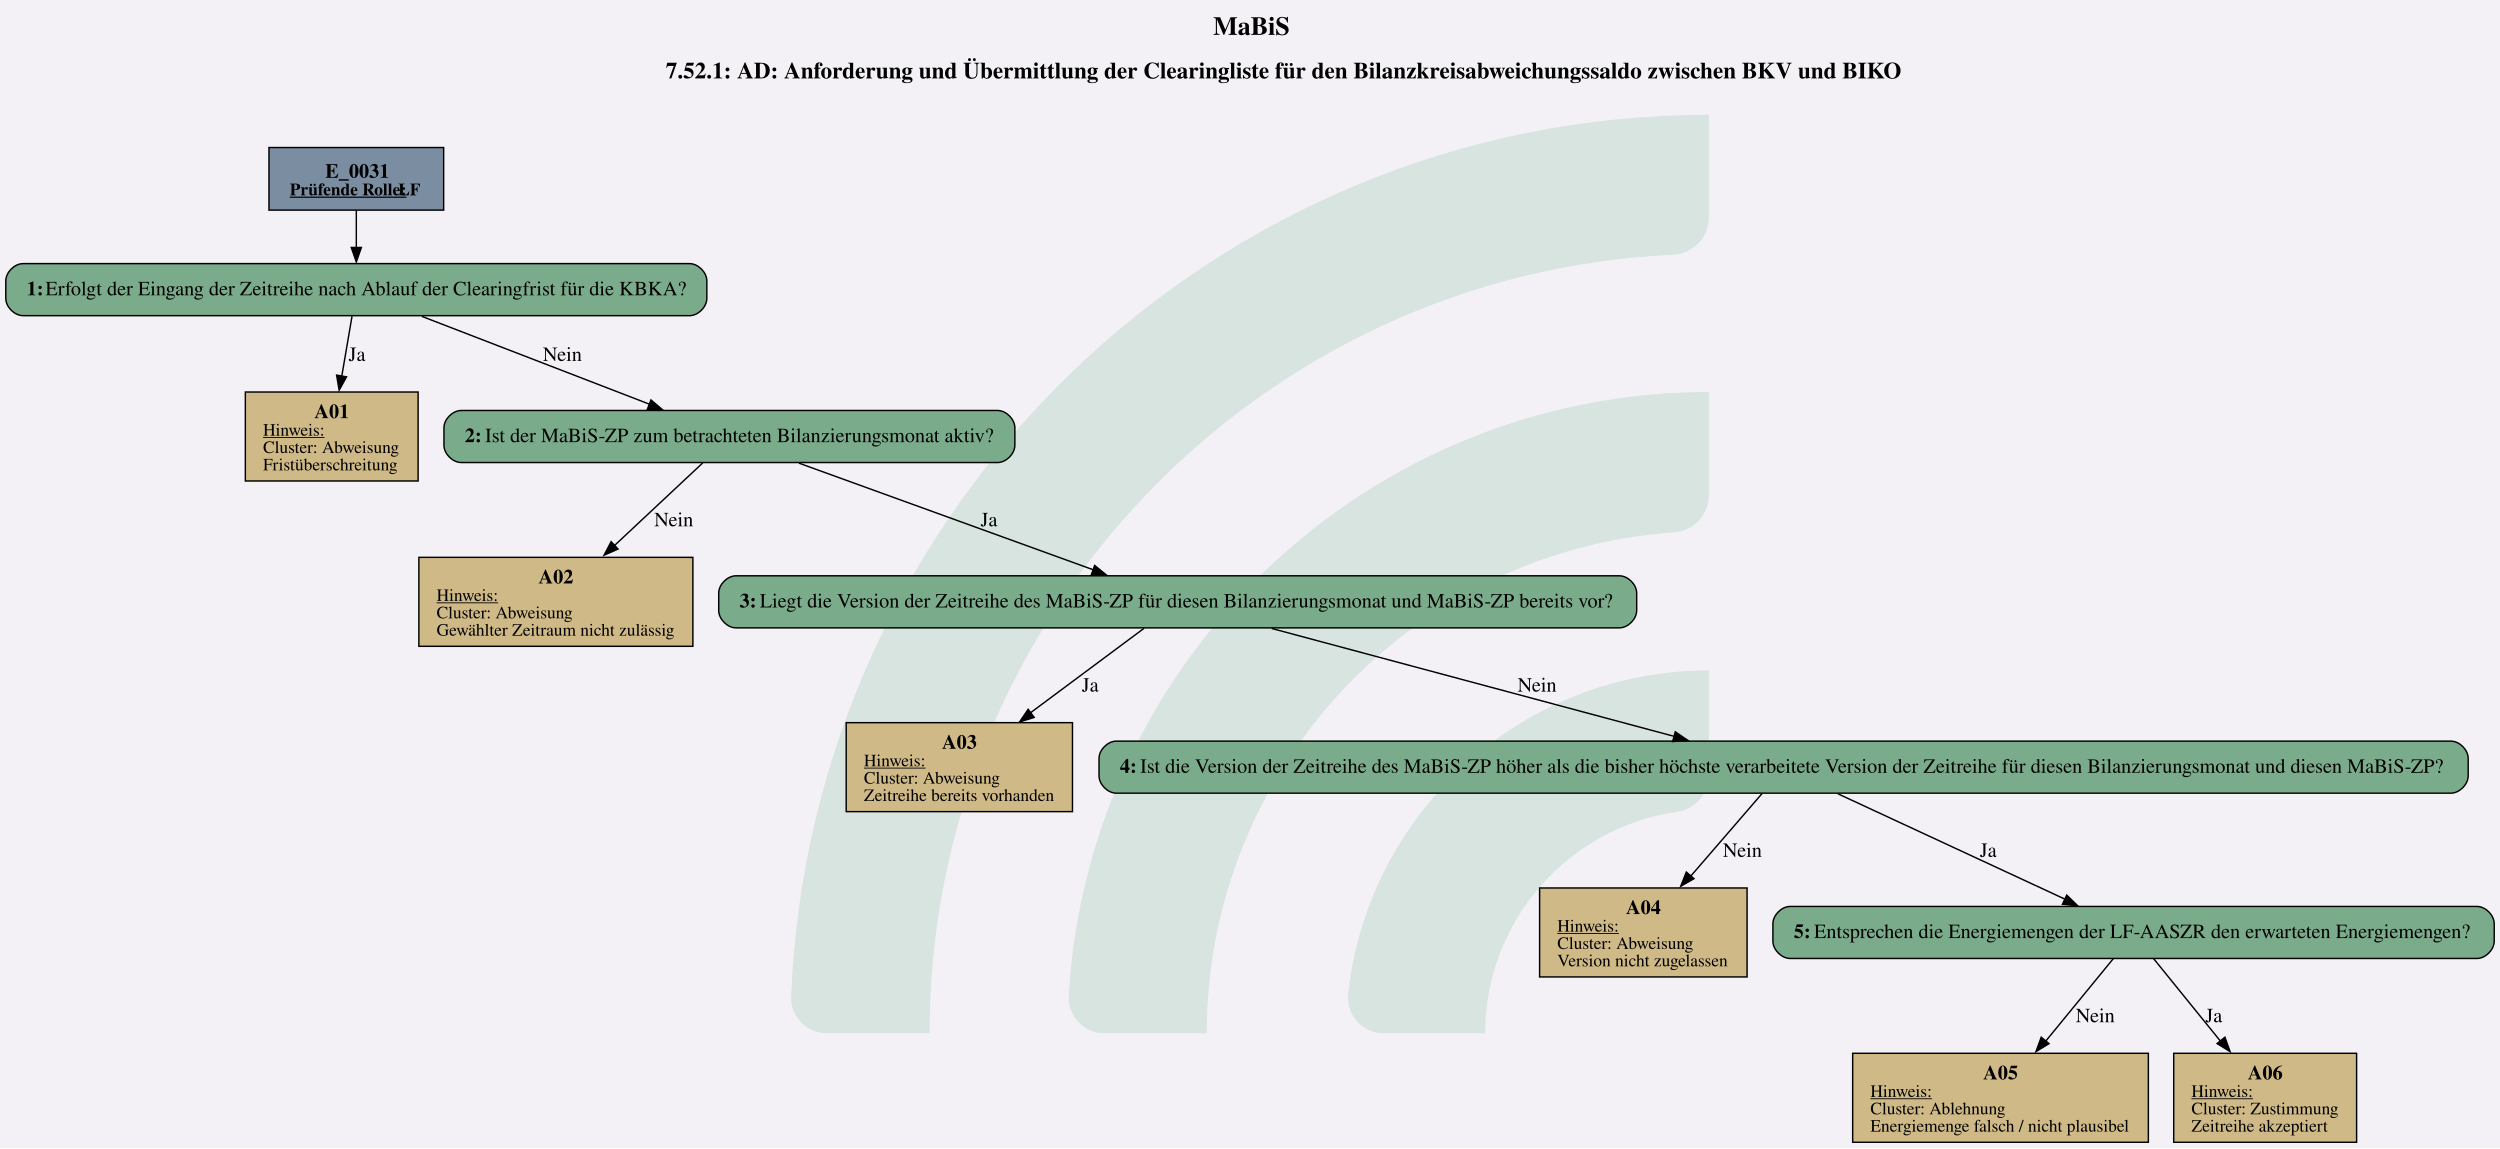
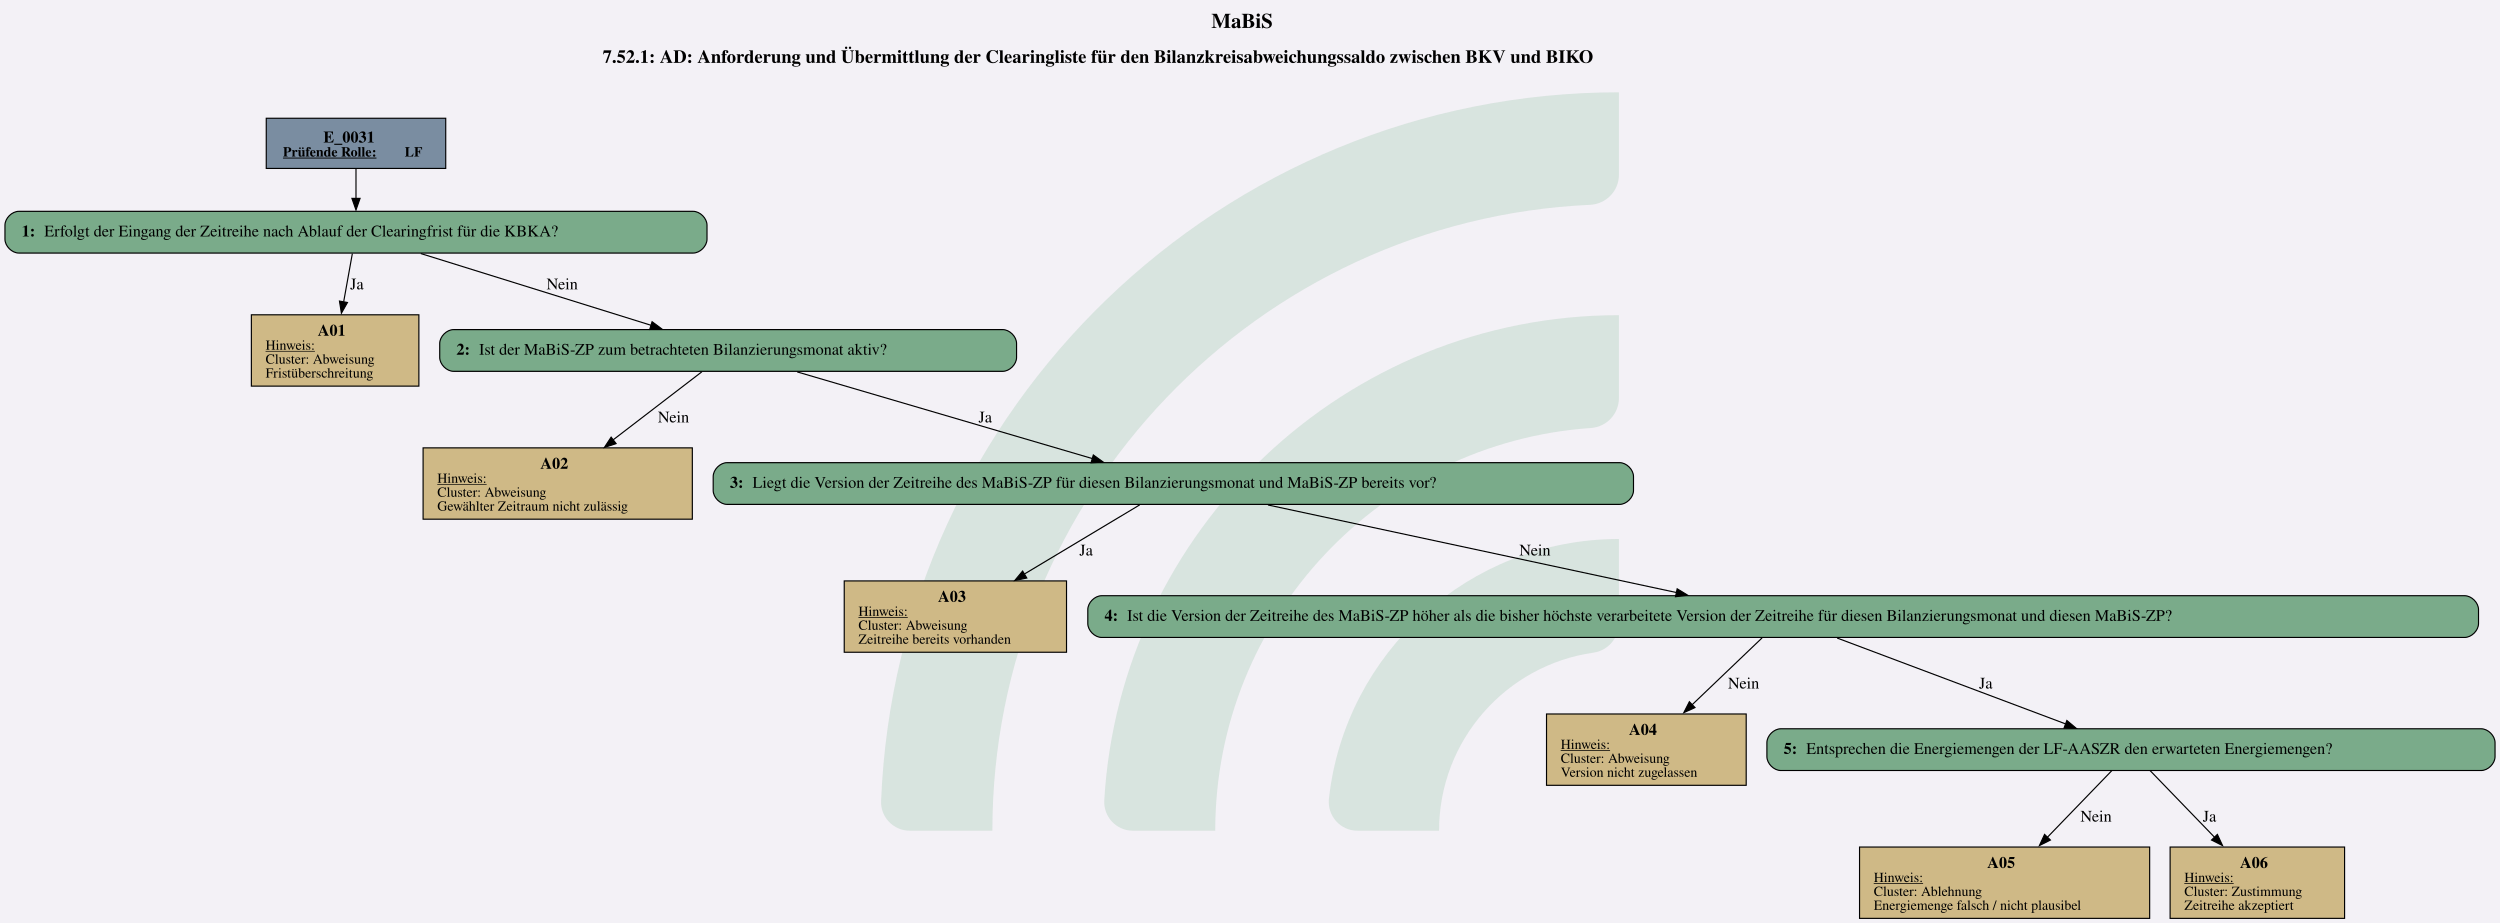
- <svg xmlns="http://www.w3.org/2000/svg" version="1.1" width="2305.333px" viewBox="0 0 2305.333 1058.667" height="1058.667px">
+ <svg xmlns="http://www.w3.org/2000/svg" version="1.1" width="2874.667px" viewBox="0 0 2874.667 1061.333" height="1061.333px">
  <g>
-     <svg version="1.1" width="2305.333px" viewBox="0 0 2305.333 1058.667" height="1058.667px">
-       <polygon fill="#f3f1f6" points="0,0 2305.333,0 2305.333,1058.667 0,1058.667" />
+     <svg version="1.1" width="2874.667px" viewBox="0 0 2874.667 1061.333" height="1061.333px">
+       <polygon fill="#f3f1f6" points="0,0 2874.667,0 2874.667,1061.333 0,1061.333" />
      <g>
-         <g transform="translate(729.5141, 105.8667) scale(1 1) translate(0, 0) scale(4.787943 4.787943) ">
+         <g transform="translate(1013.115, 106.1333) scale(1 1) translate(0, 0) scale(4.800003 4.800003) ">
          <defs id="defs2">
            <clipPath clipPathUnits="userSpaceOnUse" id="clipPath23">
              <path d="M 0,568.156 H 579.236 V 0 H 0 Z" id="path21" />
            </clipPath>
          </defs>
          <g id="layer1" transform="translate(-16.54194,-55.30527)">
            <g id="g19" clip-path="url(#clipPath23)" transform="matrix(0.3527778,0,0,-0.3527778,0.01017023,243.7368)" style="opacity:0.2">
              <g id="g25" transform="translate(122.444,32.7195)">
                <path d="m 0,0 h -56.104 c -11,0 -19.898,9.123 -19.463,20.115 10.594,267.191 231.277,481.302 501.029,481.302 v -56.02 c 0,-10.98 -8.688,-19.892 -19.658,-20.393 C 180.29,414.697 0,228.005 0,0" style="fill:#6ead83;fill-opacity:1;fill-rule:nonzero;stroke:none" id="path27" />
              </g>
              <g id="g29" transform="translate(273.7828,32.7195)">
                <path d="m 0,0 h -55.926 c -11.228,0 -20.091,9.482 -19.435,20.69 10.744,183.439 163.389,329.388 349.485,329.388 v -56.263 c 0,-10.709 -8.273,-19.617 -18.957,-20.35 C 112.819,263.696 0,144.774 0,0" style="fill:#6ead83;fill-opacity:1;fill-rule:nonzero;stroke:none" id="path31" />
              </g>
              <g id="g33" transform="translate(425.7667,32.7195)">
                <path d="m 0,0 h -55.445 c -11.653,0 -20.604,10.17 -19.334,21.753 10.866,99.032 95.031,176.341 196.919,176.341 v -57.011 c 0,-10.046 -7.283,-18.755 -17.229,-20.165 C 45.688,112.522 0,61.497 0,0" style="fill:#6ead83;fill-opacity:1;fill-rule:nonzero;stroke:none" id="path35" />
              </g>
            </g>
          </g>
        </g>
-         <svg width="1729pt" height="794pt" viewBox="0.00 0.00 1728.80 793.88">
-           <g id="graph0" class="graph" transform="scale(1 1) rotate(0) translate(4 789.88)">
-             <text text-anchor="start" x="834.9" y="-765.78" font-family="Times,serif" font-weight="bold" font-size="18.00">MaBiS</text>
-             <text text-anchor="start" x="456.4" y="-735.68" font-family="Times,serif" font-weight="bold" font-size="16.00">7.52.1: AD: Anforderung und Übermittlung der Clearingliste für den Bilanzkreisabweichungssaldo zwischen BKV und BIKO</text>
+         <svg width="2156pt" height="796pt" viewBox="0.00 0.00 2155.80 796.13">
+           <g id="graph0" class="graph" transform="scale(1 1) rotate(0) translate(4 792.13)">
+             <text text-anchor="start" x="1040.53" y="-768.03" font-family="Times,serif" font-weight="bold" font-size="18.00">MaBiS</text>
+             <text text-anchor="start" x="515.53" y="-737.93" font-family="Times,serif" font-weight="bold" font-size="16.00">7.52.1: AD: Anforderung und Übermittlung der Clearingliste für den Bilanzkreisabweichungssaldo zwischen BKV und BIKO</text>
            <g id="node1" class="node">
-               <polygon fill="#7a8da1" stroke="black" points="302.8,-687.88 182,-687.88 182,-644.6 302.8,-644.6 302.8,-687.88" />
-               <text text-anchor="start" x="220.9" y="-666.94" font-family="Times,serif" font-weight="bold" font-size="14.00">E_0031</text>
-               <text text-anchor="start" x="196.4" y="-654.84" font-family="Times,serif" font-weight="bold" text-decoration="underline" font-size="12.00">Prüfende Rolle:</text>
-               <text text-anchor="start" x="271.4" y="-654.84" font-family="Times,serif" font-weight="bold" font-size="12.00"> LF</text>
+               <polygon fill="#7a8da1" stroke="black" points="380.18,-690.13 225.38,-690.13 225.38,-646.85 380.18,-646.85 380.18,-690.13" />
+               <text text-anchor="start" x="274.65" y="-669.19" font-family="Times,serif" font-weight="bold" font-size="14.00">E_0031</text>
+               <text text-anchor="start" x="239.78" y="-657.09" font-family="Times,serif" font-weight="bold" text-decoration="underline" font-size="12.00">Prüfende Rolle:</text>
+               <text text-anchor="start" x="344.78" y="-657.09" font-family="Times,serif" font-weight="bold" font-size="12.00"> LF</text>
            </g>
            <g id="node2" class="node">
-               <path fill="#7aab8a" stroke="black" d="M472.8,-607.6C472.8,-607.6 12,-607.6 12,-607.6 6,-607.6 0,-601.6 0,-595.6 0,-595.6 0,-583.6 0,-583.6 0,-577.6 6,-571.6 12,-571.6 12,-571.6 472.8,-571.6 472.8,-571.6 478.8,-571.6 484.8,-577.6 484.8,-583.6 484.8,-583.6 484.8,-595.6 484.8,-595.6 484.8,-601.6 478.8,-607.6 472.8,-607.6" />
-               <text text-anchor="start" x="14.4" y="-585.7" font-family="Times,serif" font-weight="bold" font-size="14.00">1: </text>
-               <text text-anchor="start" x="27.4" y="-585.7" font-family="Times,serif" font-size="14.00">Erfolgt der Eingang der Zeitreihe nach Ablauf der Clearingfrist für die KBKA?</text>
+               <path fill="#7aab8a" stroke="black" d="M593.55,-609.85C593.55,-609.85 12,-609.85 12,-609.85 6,-609.85 0,-603.85 0,-597.85 0,-597.85 0,-585.85 0,-585.85 0,-579.85 6,-573.85 12,-573.85 12,-573.85 593.55,-573.85 593.55,-573.85 599.55,-573.85 605.55,-579.85 605.55,-585.85 605.55,-585.85 605.55,-597.85 605.55,-597.85 605.55,-603.85 599.55,-609.85 593.55,-609.85" />
+               <text text-anchor="start" x="14.4" y="-588.18" font-family="Times,serif" font-weight="bold" font-size="14.00">1: </text>
+               <text text-anchor="start" x="33.9" y="-588.18" font-family="Times,serif" font-size="14.00">Erfolgt der Eingang der Zeitreihe nach Ablauf der Clearingfrist für die KBKA?</text>
            </g>
            <g id="edge1" class="edge">
-               <path fill="none" stroke="black" d="M242.4,-644.45C242.4,-636.41 242.4,-627.09 242.4,-618.49" />
-               <polygon fill="black" stroke="black" points="245.9,-618.76 242.4,-608.76 238.9,-618.76 245.9,-618.76" />
+               <path fill="none" stroke="black" d="M302.78,-646.7C302.78,-638.66 302.78,-629.34 302.78,-620.74" />
+               <polygon fill="black" stroke="black" points="306.28,-621.01 302.78,-611.01 299.28,-621.01 306.28,-621.01" />
            </g>
            <g id="node3" class="node">
-               <polygon fill="#cfb986" stroke="black" points="285.14,-518.8 165.66,-518.8 165.66,-457.28 285.14,-457.28 285.14,-518.8" />
-               <text text-anchor="start" x="213.4" y="-500.74" font-family="Times,serif" font-weight="bold" font-size="14.00">A01</text>
-               <text text-anchor="start" x="177.9" y="-488.64" font-family="Times,serif" text-decoration="underline" font-size="12.00">Hinweis:</text>
-               <text text-anchor="start" x="177.9" y="-476.64" font-family="Times,serif" font-size="12.00">Cluster: Abweisung</text>
-               <text text-anchor="start" x="177.9" y="-464.64" font-family="Times,serif" font-size="12.00">Fristüberschreitung</text>
+               <polygon fill="#cfb986" stroke="black" points="357.02,-520.6 212.54,-520.6 212.54,-459.08 357.02,-459.08 357.02,-520.6" />
+               <text text-anchor="start" x="269.78" y="-502.54" font-family="Times,serif" font-weight="bold" font-size="14.00">A01</text>
+               <text text-anchor="start" x="224.78" y="-490.44" font-family="Times,serif" text-decoration="underline" font-size="12.00">Hinweis:</text>
+               <text text-anchor="start" x="224.78" y="-478.44" font-family="Times,serif" font-size="12.00">Cluster: Abweisung</text>
+               <text text-anchor="start" x="224.78" y="-466.44" font-family="Times,serif" font-size="12.00">Fristüberschreitung</text>
            </g>
            <g id="edge2" class="edge">
-               <path fill="none" stroke="black" d="M239.44,-571.26C237.48,-559.8 234.83,-544.29 232.36,-529.83" />
-               <polygon fill="black" stroke="black" points="235.66,-529.32 230.53,-520.05 228.76,-530.5 235.66,-529.32" />
-               <text text-anchor="middle" x="242.9" y="-540.3" font-family="Times,serif" font-size="14.00">Ja</text>
+               <path fill="none" stroke="black" d="M299.64,-573.43C297.57,-561.92 294.76,-546.34 292.15,-531.81" />
+               <polygon fill="black" stroke="black" points="295.42,-531.21 290.2,-521.99 288.53,-532.45 295.42,-531.21" />
+               <text text-anchor="middle" x="303.53" y="-542.55" font-family="Times,serif" font-size="14.00">Ja</text>
            </g>
            <g id="node4" class="node">
-               <path fill="#7aab8a" stroke="black" d="M685.8,-506.04C685.8,-506.04 315,-506.04 315,-506.04 309,-506.04 303,-500.04 303,-494.04 303,-494.04 303,-482.04 303,-482.04 303,-476.04 309,-470.04 315,-470.04 315,-470.04 685.8,-470.04 685.8,-470.04 691.8,-470.04 697.8,-476.04 697.8,-482.04 697.8,-482.04 697.8,-494.04 697.8,-494.04 697.8,-500.04 691.8,-506.04 685.8,-506.04" />
-               <text text-anchor="start" x="317.4" y="-484.14" font-family="Times,serif" font-weight="bold" font-size="14.00">2: </text>
-               <text text-anchor="start" x="331.4" y="-484.14" font-family="Times,serif" font-size="14.00">Ist der MaBiS-ZP zum betrachteten Bilanzierungsmonat aktiv?</text>
+               <path fill="#7aab8a" stroke="black" d="M860.55,-507.84C860.55,-507.84 387,-507.84 387,-507.84 381,-507.84 375,-501.84 375,-495.84 375,-495.84 375,-483.84 375,-483.84 375,-477.84 381,-471.84 387,-471.84 387,-471.84 860.55,-471.84 860.55,-471.84 866.55,-471.84 872.55,-477.84 872.55,-483.84 872.55,-483.84 872.55,-495.84 872.55,-495.84 872.55,-501.84 866.55,-507.84 860.55,-507.84" />
+               <text text-anchor="start" x="389.4" y="-486.16" font-family="Times,serif" font-weight="bold" font-size="14.00">2: </text>
+               <text text-anchor="start" x="408.9" y="-486.16" font-family="Times,serif" font-size="14.00">Ist der MaBiS-ZP zum betrachteten Bilanzierungsmonat aktiv?</text>
            </g>
            <g id="edge3" class="edge">
-               <path fill="none" stroke="black" d="M287.64,-571.14C331.53,-554.21 398.21,-528.47 445.21,-510.34" />
-               <polygon fill="black" stroke="black" points="446.15,-513.34 454.22,-506.48 443.63,-506.81 446.15,-513.34" />
-               <text text-anchor="middle" x="384.9" y="-540.3" font-family="Times,serif" font-size="14.00">Nein</text>
+               <path fill="none" stroke="black" d="M358.69,-573.43C414.02,-556.19 498.71,-529.81 557.41,-511.52" />
+               <polygon fill="black" stroke="black" points="558.19,-514.63 566.69,-508.31 556.11,-507.95 558.19,-514.63" />
+               <text text-anchor="middle" x="480.65" y="-542.55" font-family="Times,serif" font-size="14.00">Nein</text>
            </g>
            <g id="node5" class="node">
-               <polygon fill="#cfb986" stroke="black" points="475.14,-404.48 285.66,-404.48 285.66,-342.96 475.14,-342.96 475.14,-404.48" />
-               <text text-anchor="start" x="368.4" y="-386.42" font-family="Times,serif" font-weight="bold" font-size="14.00">A02</text>
-               <text text-anchor="start" x="297.9" y="-374.32" font-family="Times,serif" text-decoration="underline" font-size="12.00">Hinweis:</text>
-               <text text-anchor="start" x="297.9" y="-362.32" font-family="Times,serif" font-size="12.00">Cluster: Abweisung</text>
-               <text text-anchor="start" x="297.9" y="-350.32" font-family="Times,serif" font-size="12.00">Gewählter Zeitraum nicht zulässig</text>
+               <polygon fill="#cfb986" stroke="black" points="592.89,-405.83 360.66,-405.83 360.66,-344.31 592.89,-344.31 592.89,-405.83" />
+               <text text-anchor="start" x="461.78" y="-387.77" font-family="Times,serif" font-weight="bold" font-size="14.00">A02</text>
+               <text text-anchor="start" x="372.9" y="-375.67" font-family="Times,serif" text-decoration="underline" font-size="12.00">Hinweis:</text>
+               <text text-anchor="start" x="372.9" y="-363.67" font-family="Times,serif" font-size="12.00">Cluster: Abweisung</text>
+               <text text-anchor="start" x="372.9" y="-351.67" font-family="Times,serif" font-size="12.00">Gewählter Zeitraum nicht zulässig</text>
            </g>
            <g id="edge4" class="edge">
-               <path fill="none" stroke="black" d="M481.91,-469.74C465.59,-454.46 441.23,-431.65 420.46,-412.22" />
-               <polygon fill="black" stroke="black" points="423.39,-410.23 413.7,-405.95 418.61,-415.34 423.39,-410.23" />
-               <text text-anchor="middle" x="461.9" y="-425.98" font-family="Times,serif" font-size="14.00">Nein</text>
+               <path fill="none" stroke="black" d="M601.13,-471.47C580.8,-455.87 550.28,-432.46 524.57,-412.73" />
+               <polygon fill="black" stroke="black" points="527.12,-409.51 517.05,-406.2 522.86,-415.07 527.12,-409.51" />
+               <text text-anchor="middle" x="576.65" y="-427.78" font-family="Times,serif" font-size="14.00">Nein</text>
            </g>
            <g id="node6" class="node">
-               <path fill="#7aab8a" stroke="black" d="M1115.8,-391.72C1115.8,-391.72 505,-391.72 505,-391.72 499,-391.72 493,-385.72 493,-379.72 493,-379.72 493,-367.72 493,-367.72 493,-361.72 499,-355.72 505,-355.72 505,-355.72 1115.8,-355.72 1115.8,-355.72 1121.8,-355.72 1127.8,-361.72 1127.8,-367.72 1127.8,-367.72 1127.8,-379.72 1127.8,-379.72 1127.8,-385.72 1121.8,-391.72 1115.8,-391.72" />
-               <text text-anchor="start" x="507.4" y="-369.82" font-family="Times,serif" font-weight="bold" font-size="14.00">3: </text>
-               <text text-anchor="start" x="521.4" y="-369.82" font-family="Times,serif" font-size="14.00">Liegt die Version der Zeitreihe des MaBiS-ZP für diesen Bilanzierungsmonat und MaBiS-ZP bereits vor?</text>
+               <path fill="#7aab8a" stroke="black" d="M1392.68,-393.07C1392.68,-393.07 622.88,-393.07 622.88,-393.07 616.88,-393.07 610.88,-387.07 610.88,-381.07 610.88,-381.07 610.88,-369.07 610.88,-369.07 610.88,-363.07 616.88,-357.07 622.88,-357.07 622.88,-357.07 1392.68,-357.07 1392.68,-357.07 1398.68,-357.07 1404.68,-363.07 1404.68,-369.07 1404.68,-369.07 1404.68,-381.07 1404.68,-381.07 1404.68,-387.07 1398.68,-393.07 1392.68,-393.07" />
+               <text text-anchor="start" x="625.28" y="-371.39" font-family="Times,serif" font-weight="bold" font-size="14.00">3: </text>
+               <text text-anchor="start" x="644.78" y="-371.39" font-family="Times,serif" font-size="14.00">Liegt die Version der Zeitreihe des MaBiS-ZP für diesen Bilanzierungsmonat und MaBiS-ZP bereits vor?</text>
            </g>
            <g id="edge5" class="edge">
-               <path fill="none" stroke="black" d="M548.5,-469.61C603.37,-449.73 693.08,-417.23 751.94,-395.9" />
-               <polygon fill="black" stroke="black" points="752.98,-398.88 761.19,-392.19 750.6,-392.3 752.98,-398.88" />
-               <text text-anchor="middle" x="679.9" y="-425.98" font-family="Times,serif" font-size="14.00">Ja</text>
+               <path fill="none" stroke="black" d="M683.35,-471.34C752.12,-451.15 865.08,-417.97 937.93,-396.58" />
+               <polygon fill="black" stroke="black" points="938.76,-399.69 947.37,-393.51 936.79,-392.97 938.76,-399.69" />
+               <text text-anchor="middle" x="845.53" y="-427.78" font-family="Times,serif" font-size="14.00">Ja</text>
            </g>
            <g id="node7" class="node">
-               <polygon fill="#cfb986" stroke="black" points="737.64,-290.16 581.16,-290.16 581.16,-228.64 737.64,-228.64 737.64,-290.16" />
-               <text text-anchor="start" x="647.4" y="-272.1" font-family="Times,serif" font-weight="bold" font-size="14.00">A03</text>
-               <text text-anchor="start" x="593.4" y="-260" font-family="Times,serif" text-decoration="underline" font-size="12.00">Hinweis:</text>
-               <text text-anchor="start" x="593.4" y="-248" font-family="Times,serif" font-size="12.00">Cluster: Abweisung</text>
-               <text text-anchor="start" x="593.4" y="-236" font-family="Times,serif" font-size="12.00">Zeitreihe bereits vorhanden</text>
+               <polygon fill="#cfb986" stroke="black" points="915.64,-291.06 723.91,-291.06 723.91,-229.54 915.64,-229.54 915.64,-291.06" />
+               <text text-anchor="start" x="804.78" y="-273" font-family="Times,serif" font-weight="bold" font-size="14.00">A03</text>
+               <text text-anchor="start" x="736.15" y="-260.9" font-family="Times,serif" text-decoration="underline" font-size="12.00">Hinweis:</text>
+               <text text-anchor="start" x="736.15" y="-248.9" font-family="Times,serif" font-size="12.00">Cluster: Abweisung</text>
+               <text text-anchor="start" x="736.15" y="-236.9" font-family="Times,serif" font-size="12.00">Zeitreihe bereits vorhanden</text>
            </g>
            <g id="edge6" class="edge">
-               <path fill="none" stroke="black" d="M787.14,-355.42C766.33,-339.94 735.13,-316.73 708.77,-297.13" />
-               <polygon fill="black" stroke="black" points="711.16,-293.79 701.05,-290.63 706.98,-299.41 711.16,-293.79" />
-               <text text-anchor="middle" x="749.9" y="-311.66" font-family="Times,serif" font-size="14.00">Ja</text>
+               <path fill="none" stroke="black" d="M978.81,-356.7C952.36,-340.83 912.42,-316.87 879.19,-296.94" />
+               <polygon fill="black" stroke="black" points="881.38,-293.57 871.01,-291.43 877.78,-299.58 881.38,-293.57" />
+               <text text-anchor="middle" x="932.53" y="-313.01" font-family="Times,serif" font-size="14.00">Ja</text>
            </g>
            <g id="node8" class="node">
-               <path fill="#7aab8a" stroke="black" d="M1690.8,-277.4C1690.8,-277.4 768,-277.4 768,-277.4 762,-277.4 756,-271.4 756,-265.4 756,-265.4 756,-253.4 756,-253.4 756,-247.4 762,-241.4 768,-241.4 768,-241.4 1690.8,-241.4 1690.8,-241.4 1696.8,-241.4 1702.8,-247.4 1702.8,-253.4 1702.8,-253.4 1702.8,-265.4 1702.8,-265.4 1702.8,-271.4 1696.8,-277.4 1690.8,-277.4" />
-               <text text-anchor="start" x="770.4" y="-255.5" font-family="Times,serif" font-weight="bold" font-size="14.00">4: </text>
-               <text text-anchor="start" x="784.4" y="-255.5" font-family="Times,serif" font-size="14.00">Ist die Version der Zeitreihe des MaBiS-ZP höher als die bisher höchste verarbeitete Version der Zeitreihe für diesen Bilanzierungsmonat und diesen MaBiS-ZP?</text>
+               <path fill="#7aab8a" stroke="black" d="M2121.55,-278.3C2121.55,-278.3 946,-278.3 946,-278.3 940,-278.3 934,-272.3 934,-266.3 934,-266.3 934,-254.3 934,-254.3 934,-248.3 940,-242.3 946,-242.3 946,-242.3 2121.55,-242.3 2121.55,-242.3 2127.55,-242.3 2133.55,-248.3 2133.55,-254.3 2133.55,-254.3 2133.55,-266.3 2133.55,-266.3 2133.55,-272.3 2127.55,-278.3 2121.55,-278.3" />
+               <text text-anchor="start" x="948.4" y="-256.62" font-family="Times,serif" font-weight="bold" font-size="14.00">4: </text>
+               <text text-anchor="start" x="967.9" y="-256.62" font-family="Times,serif" font-size="14.00">Ist die Version der Zeitreihe des MaBiS-ZP höher als die bisher höchste verarbeitete Version der Zeitreihe für diesen Bilanzierungsmonat und diesen MaBiS-ZP?</text>
            </g>
            <g id="edge7" class="edge">
-               <path fill="none" stroke="black" d="M875.41,-355.29C950.64,-335.13 1074.35,-301.96 1153.81,-280.66" />
-               <polygon fill="black" stroke="black" points="1154.49,-283.84 1163.24,-277.87 1152.67,-277.08 1154.49,-283.84" />
-               <text text-anchor="middle" x="1058.9" y="-311.66" font-family="Times,serif" font-size="14.00">Nein</text>
+               <path fill="none" stroke="black" d="M1089.39,-356.57C1184.74,-336.13 1342.13,-302.39 1441.75,-281.03" />
+               <polygon fill="black" stroke="black" points="1442.36,-284.26 1451.41,-278.74 1440.89,-277.42 1442.36,-284.26" />
+               <text text-anchor="middle" x="1319.65" y="-313.01" font-family="Times,serif" font-size="14.00">Nein</text>
            </g>
            <g id="node9" class="node">
-               <polygon fill="#cfb986" stroke="black" points="1204.14,-175.84 1060.66,-175.84 1060.66,-114.32 1204.14,-114.32 1204.14,-175.84" />
-               <text text-anchor="start" x="1120.4" y="-157.78" font-family="Times,serif" font-weight="bold" font-size="14.00">A04</text>
-               <text text-anchor="start" x="1072.9" y="-145.68" font-family="Times,serif" text-decoration="underline" font-size="12.00">Hinweis:</text>
-               <text text-anchor="start" x="1072.9" y="-133.68" font-family="Times,serif" font-size="12.00">Cluster: Abweisung</text>
-               <text text-anchor="start" x="1072.9" y="-121.68" font-family="Times,serif" font-size="12.00">Version nicht zugelassen</text>
+               <polygon fill="#cfb986" stroke="black" points="1501.89,-176.29 1329.66,-176.29 1329.66,-114.77 1501.89,-114.77 1501.89,-176.29" />
+               <text text-anchor="start" x="1400.78" y="-158.23" font-family="Times,serif" font-weight="bold" font-size="14.00">A04</text>
+               <text text-anchor="start" x="1341.9" y="-146.13" font-family="Times,serif" text-decoration="underline" font-size="12.00">Hinweis:</text>
+               <text text-anchor="start" x="1341.9" y="-134.13" font-family="Times,serif" font-size="12.00">Cluster: Abweisung</text>
+               <text text-anchor="start" x="1341.9" y="-122.13" font-family="Times,serif" font-size="12.00">Version nicht zugelassen</text>
            </g>
            <g id="edge8" class="edge">
-               <path fill="none" stroke="black" d="M1214.67,-241.34C1201.59,-226.2 1182.01,-203.53 1165.23,-184.1" />
-               <polygon fill="black" stroke="black" points="1167.43,-182.28 1158.24,-177 1162.13,-186.86 1167.43,-182.28" />
-               <text text-anchor="middle" x="1200.9" y="-197.34" font-family="Times,serif" font-size="14.00">Nein</text>
+               <path fill="none" stroke="black" d="M1515.6,-241.93C1499.5,-226.55 1475.46,-203.57 1455,-184.02" />
+               <polygon fill="black" stroke="black" points="1457.72,-181.82 1448.07,-177.44 1452.88,-186.88 1457.72,-181.82" />
+               <text text-anchor="middle" x="1499.65" y="-198.24" font-family="Times,serif" font-size="14.00">Nein</text>
            </g>
            <g id="node10" class="node">
-               <path fill="#7aab8a" stroke="black" d="M1708.8,-163.08C1708.8,-163.08 1234,-163.08 1234,-163.08 1228,-163.08 1222,-157.08 1222,-151.08 1222,-151.08 1222,-139.08 1222,-139.08 1222,-133.08 1228,-127.08 1234,-127.08 1234,-127.08 1708.8,-127.08 1708.8,-127.08 1714.8,-127.08 1720.8,-133.08 1720.8,-139.08 1720.8,-139.08 1720.8,-151.08 1720.8,-151.08 1720.8,-157.08 1714.8,-163.08 1708.8,-163.08" />
-               <text text-anchor="start" x="1236.4" y="-141.18" font-family="Times,serif" font-weight="bold" font-size="14.00">5: </text>
-               <text text-anchor="start" x="1250.4" y="-141.18" font-family="Times,serif" font-size="14.00">Entsprechen die Energiemengen der LF-AASZR den erwarteten Energiemengen?</text>
+               <path fill="#7aab8a" stroke="black" d="M2135.8,-163.53C2135.8,-163.53 1531.75,-163.53 1531.75,-163.53 1525.75,-163.53 1519.75,-157.53 1519.75,-151.53 1519.75,-151.53 1519.75,-139.53 1519.75,-139.53 1519.75,-133.53 1525.75,-127.53 1531.75,-127.53 1531.75,-127.53 2135.8,-127.53 2135.8,-127.53 2141.8,-127.53 2147.8,-133.53 2147.8,-139.53 2147.8,-139.53 2147.8,-151.53 2147.8,-151.53 2147.8,-157.53 2141.8,-163.53 2135.8,-163.53" />
+               <text text-anchor="start" x="1534.15" y="-141.85" font-family="Times,serif" font-weight="bold" font-size="14.00">5: </text>
+               <text text-anchor="start" x="1553.65" y="-141.85" font-family="Times,serif" font-size="14.00">Entsprechen die Energiemengen der LF-AASZR den erwarteten Energiemengen?</text>
            </g>
            <g id="edge9" class="edge">
-               <path fill="none" stroke="black" d="M1266.95,-240.97C1309.25,-221.34 1378.08,-189.39 1424.04,-168.06" />
-               <polygon fill="black" stroke="black" points="1425.17,-170.93 1432.76,-163.55 1422.22,-164.58 1425.17,-170.93" />
-               <text text-anchor="middle" x="1370.9" y="-197.34" font-family="Times,serif" font-size="14.00">Ja</text>
+               <path fill="none" stroke="black" d="M1580.32,-241.8C1633.46,-221.83 1720.39,-189.15 1777.34,-167.74" />
+               <polygon fill="black" stroke="black" points="1778.48,-170.68 1786.61,-163.88 1776.02,-164.12 1778.48,-170.68" />
+               <text text-anchor="middle" x="1708.53" y="-198.24" font-family="Times,serif" font-size="14.00">Ja</text>
            </g>
            <g id="node11" class="node">
-               <polygon fill="#cfb986" stroke="black" points="1481.64,-61.52 1277.16,-61.52 1277.16,0 1481.64,0 1481.64,-61.52" />
-               <text text-anchor="start" x="1367.4" y="-43.46" font-family="Times,serif" font-weight="bold" font-size="14.00">A05</text>
-               <text text-anchor="start" x="1289.4" y="-31.36" font-family="Times,serif" text-decoration="underline" font-size="12.00">Hinweis:</text>
-               <text text-anchor="start" x="1289.4" y="-19.36" font-family="Times,serif" font-size="12.00">Cluster: Ablehnung</text>
-               <text text-anchor="start" x="1289.4" y="-7.36" font-family="Times,serif" font-size="12.00">Energiemenge falsch / nicht plausibel</text>
+               <polygon fill="#cfb986" stroke="black" points="1849.89,-61.52 1599.66,-61.52 1599.66,0 1849.89,0 1849.89,-61.52" />
+               <text text-anchor="start" x="1709.78" y="-43.46" font-family="Times,serif" font-weight="bold" font-size="14.00">A05</text>
+               <text text-anchor="start" x="1611.9" y="-31.36" font-family="Times,serif" text-decoration="underline" font-size="12.00">Hinweis:</text>
+               <text text-anchor="start" x="1611.9" y="-19.36" font-family="Times,serif" font-size="12.00">Cluster: Ablehnung</text>
+               <text text-anchor="start" x="1611.9" y="-7.36" font-family="Times,serif" font-size="12.00">Energiemenge falsch / nicht plausibel</text>
            </g>
            <g id="edge10" class="edge">
-               <path fill="none" stroke="black" d="M1457.43,-127.02C1445.08,-111.95 1426.62,-89.41 1410.75,-70.04" />
-               <polygon fill="black" stroke="black" points="1412.95,-68.2 1403.91,-62.68 1407.54,-72.64 1412.95,-68.2" />
-               <text text-anchor="middle" x="1444.9" y="-83.02" font-family="Times,serif" font-size="14.00">Nein</text>
+               <path fill="none" stroke="black" d="M1817.22,-127.4C1802.46,-112.13 1780.33,-89.23 1761.42,-69.67" />
+               <polygon fill="black" stroke="black" points="1764.28,-67.56 1754.81,-62.8 1759.25,-72.42 1764.28,-67.56" />
+               <text text-anchor="middle" x="1803.65" y="-83.47" font-family="Times,serif" font-size="14.00">Nein</text>
            </g>
            <g id="node12" class="node">
-               <polygon fill="#cfb986" stroke="black" points="1625.64,-61.52 1499.16,-61.52 1499.16,0 1625.64,0 1625.64,-61.52" />
-               <text text-anchor="start" x="1550.4" y="-43.46" font-family="Times,serif" font-weight="bold" font-size="14.00">A06</text>
-               <text text-anchor="start" x="1511.4" y="-31.36" font-family="Times,serif" text-decoration="underline" font-size="12.00">Hinweis:</text>
-               <text text-anchor="start" x="1511.4" y="-19.36" font-family="Times,serif" font-size="12.00">Cluster: Zustimmung</text>
-               <text text-anchor="start" x="1511.4" y="-7.36" font-family="Times,serif" font-size="12.00">Zeitreihe akzeptiert</text>
+               <polygon fill="#cfb986" stroke="black" points="2018.02,-61.52 1867.54,-61.52 1867.54,0 2018.02,0 2018.02,-61.52" />
+               <text text-anchor="start" x="1927.78" y="-43.46" font-family="Times,serif" font-weight="bold" font-size="14.00">A06</text>
+               <text text-anchor="start" x="1879.78" y="-31.36" font-family="Times,serif" text-decoration="underline" font-size="12.00">Hinweis:</text>
+               <text text-anchor="start" x="1879.78" y="-19.36" font-family="Times,serif" font-size="12.00">Cluster: Zustimmung</text>
+               <text text-anchor="start" x="1879.78" y="-7.36" font-family="Times,serif" font-size="12.00">Zeitreihe akzeptiert</text>
            </g>
            <g id="edge11" class="edge">
-               <path fill="none" stroke="black" d="M1485.22,-127.02C1497.43,-111.95 1515.69,-89.41 1531.39,-70.04" />
-               <polygon fill="black" stroke="black" points="1534.58,-72.66 1538.16,-62.68 1529.14,-68.25 1534.58,-72.66" />
-               <text text-anchor="middle" x="1526.9" y="-83.02" font-family="Times,serif" font-size="14.00">Ja</text>
+               <path fill="none" stroke="black" d="M1850.33,-127.4C1865.09,-112.13 1887.22,-89.23 1906.13,-69.67" />
+               <polygon fill="black" stroke="black" points="1908.3,-72.42 1912.74,-62.8 1903.27,-67.56 1908.3,-72.42" />
+               <text text-anchor="middle" x="1901.53" y="-83.47" font-family="Times,serif" font-size="14.00">Ja</text>
            </g>
          </g>
        </svg>
      </g>
    </svg>
  </g>
</svg>
